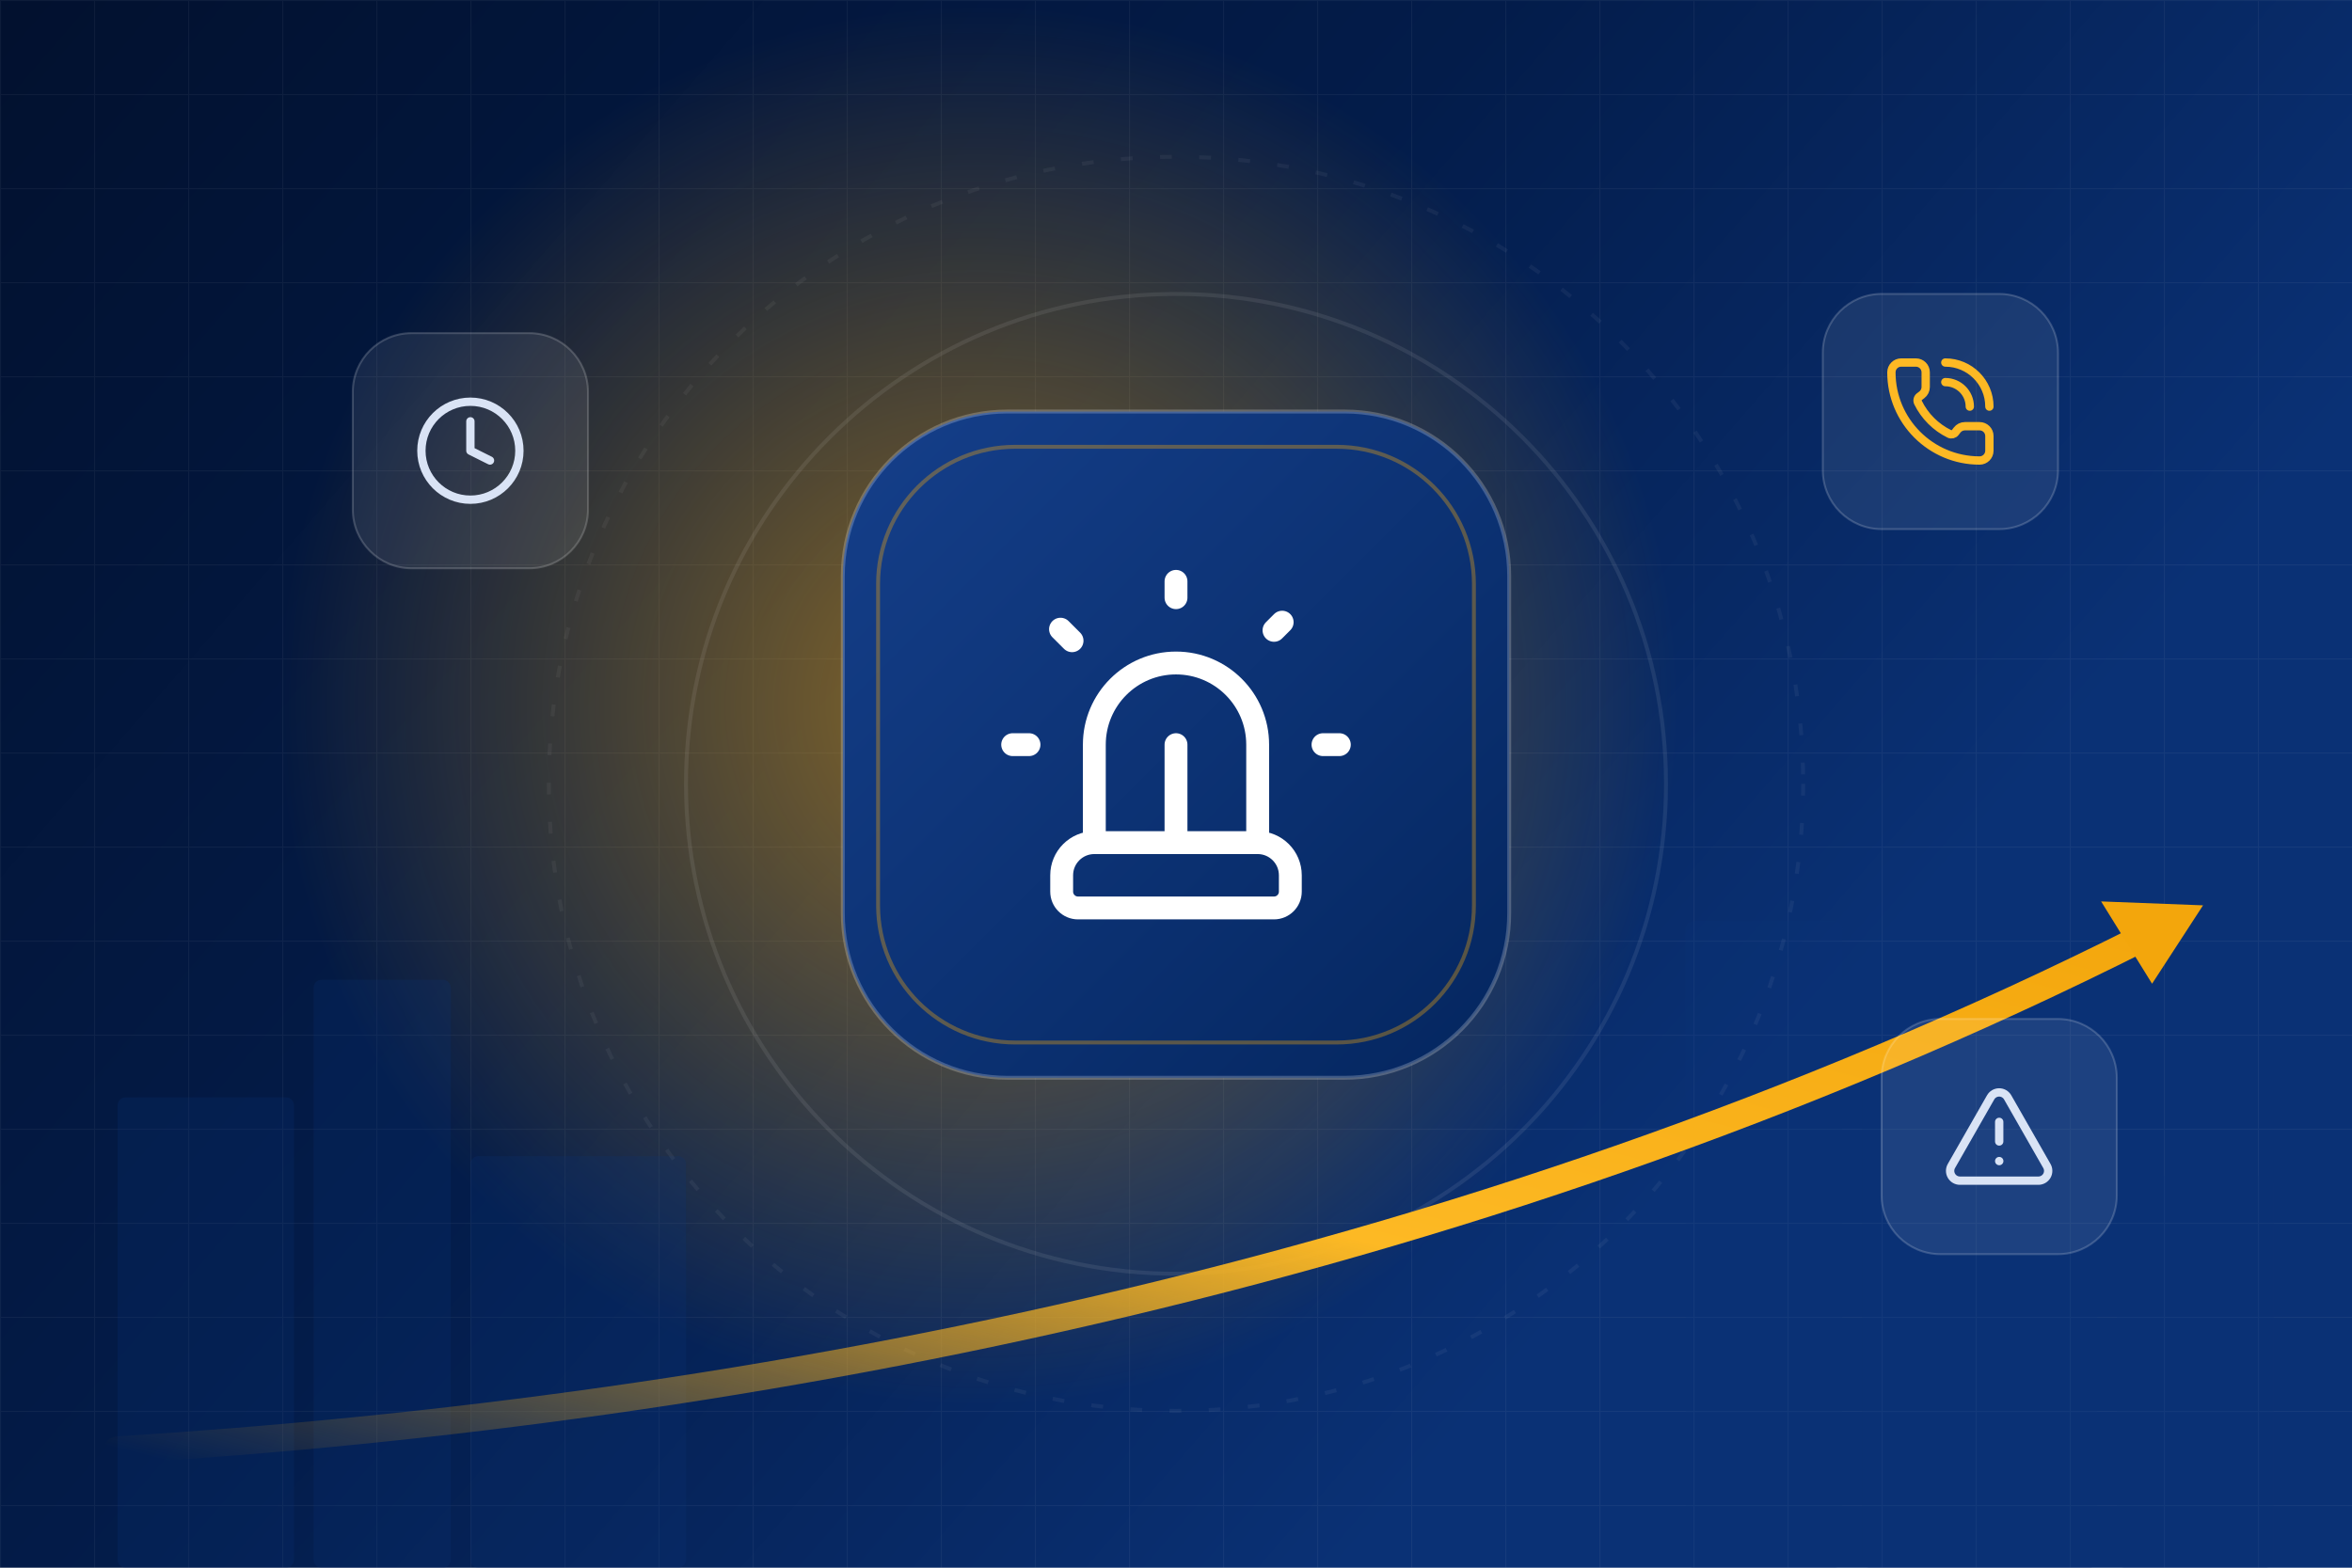
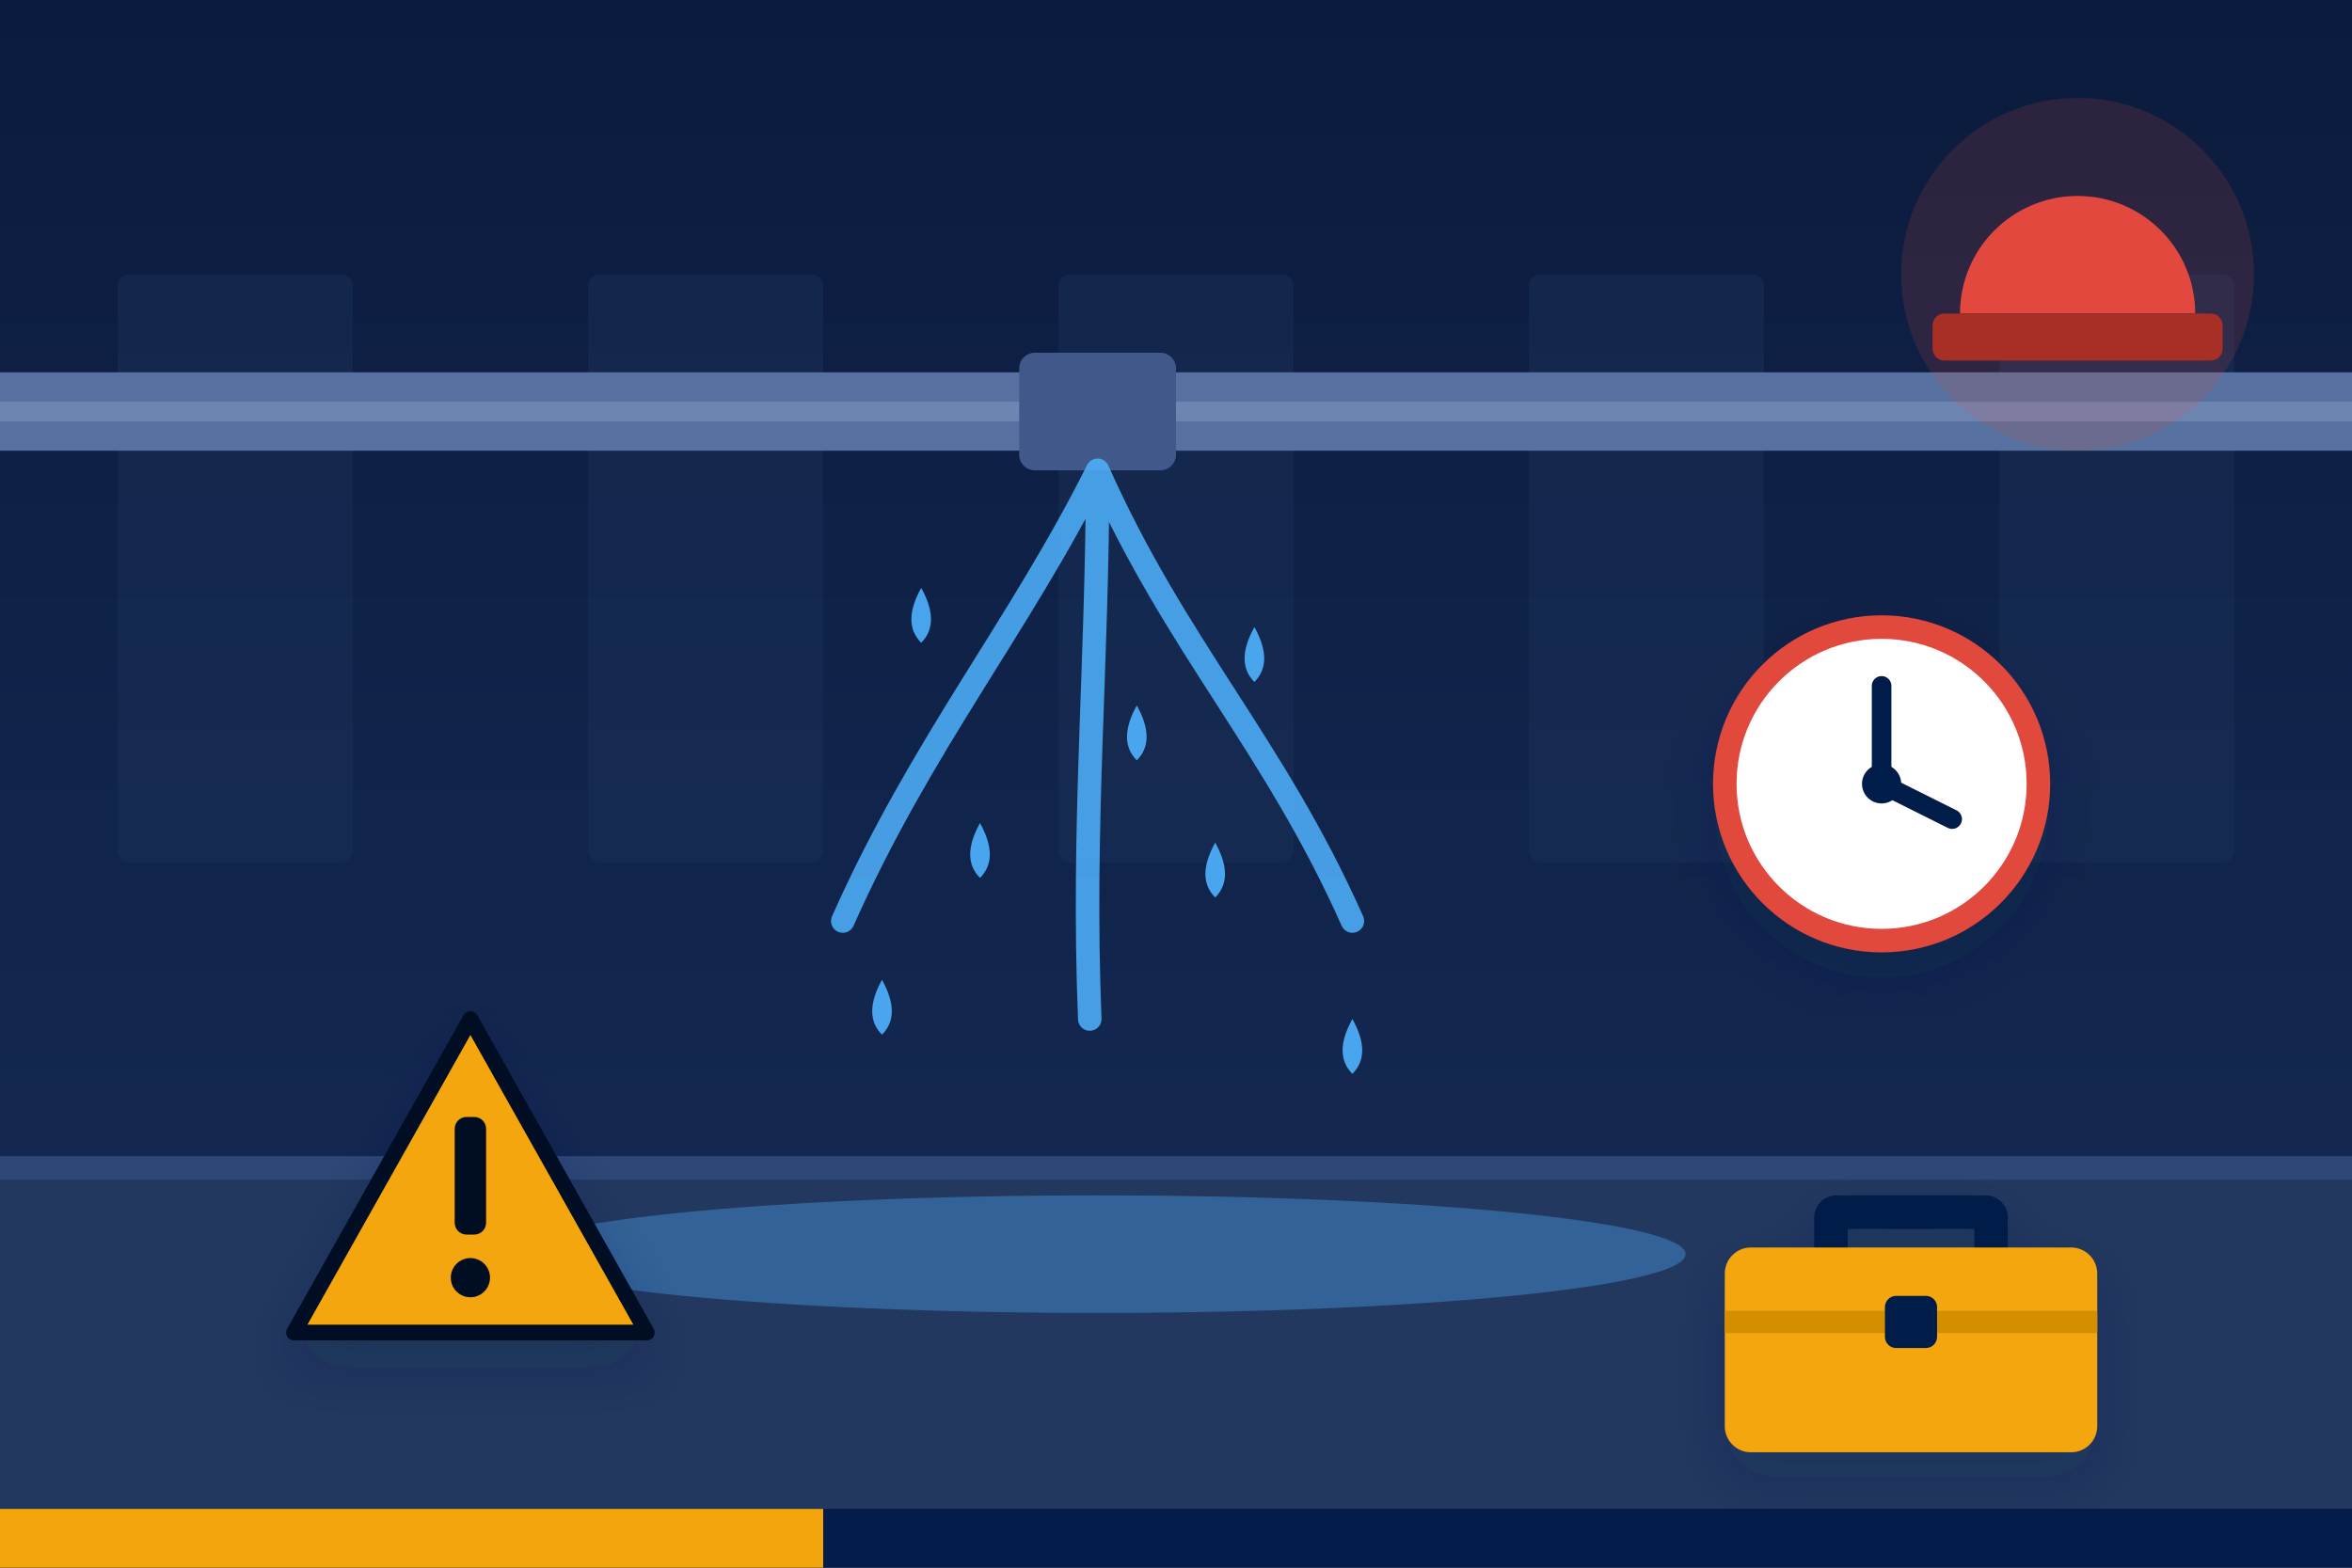
<svg xmlns="http://www.w3.org/2000/svg" viewBox="0 0 1200 800" role="img" aria-label="emergency maintenance illustration">
  <defs>
-     <linearGradient id="bg" gradientTransform="rotate(30)">
-       <stop offset="0" stop-color="#02112f" />
-       <stop offset="0.55" stop-color="#031c4a" />
-       <stop offset="1" stop-color="#0a3175" />
+     <linearGradient id="wall" x1="0" y1="0" x2="0" y2="1">
+       <stop offset="0" stop-color="#eef3fb" />
+       <stop offset="1" stop-color="#dfe8f6" />
    </linearGradient>
-     <radialGradient id="glow" cx="0.5" cy="0.5" r="0.5">
-       <stop offset="0" stop-color="#f3a60c" stop-opacity="0.55" />
-       <stop offset="1" stop-color="#f3a60c" stop-opacity="0" />
-     </radialGradient>
-     <linearGradient id="tile" x1="0" y1="0" x2="1" y2="1">
-       <stop offset="0" stop-color="#153f8a" />
-       <stop offset="1" stop-color="#04265f" />
+     <linearGradient id="floor" x1="0" y1="0" x2="0" y2="1">
+       <stop offset="0" stop-color="#c9d6ea" />
+       <stop offset="1" stop-color="#b3c3dc" />
    </linearGradient>
-     <linearGradient id="swoosh" x1="0" y1="1" x2="1" y2="0">
-       <stop offset="0" stop-color="#f3a60c" stop-opacity="0" />
-       <stop offset="0.5" stop-color="#fdb924" />
+     <linearGradient id="night" x1="0" y1="0" x2="0" y2="1">
+       <stop offset="0" stop-color="#0b1b3d" />
+       <stop offset="1" stop-color="#162c58" />
+     </linearGradient>
+     <linearGradient id="sky" x1="0" y1="0" x2="0" y2="1">
+       <stop offset="0" stop-color="#7cc0f5" />
+       <stop offset="0.7" stop-color="#cfe7fb" />
+       <stop offset="1" stop-color="#f6e7c8" />
+     </linearGradient>
+     <linearGradient id="glass" x1="0" y1="0" x2="1" y2="1">
+       <stop offset="0" stop-color="#8fc3ef" />
+       <stop offset="0.5" stop-color="#3f79c4" />
+       <stop offset="1" stop-color="#1d4fa3" />
+     </linearGradient>
+     <linearGradient id="metal" x1="0" y1="0" x2="1" y2="0">
+       <stop offset="0" stop-color="#d6deea" />
+       <stop offset="0.5" stop-color="#f4f7fb" />
+       <stop offset="1" stop-color="#b8c4d6" />
+     </linearGradient>
+     <linearGradient id="goldGrad" x1="0" y1="0" x2="0" y2="1">
+       <stop offset="0" stop-color="#fdcf6a" />
      <stop offset="1" stop-color="#f3a60c" />
    </linearGradient>
-     <pattern id="grid" width="48" height="48" patternUnits="userSpaceOnUse">
-       <path d="M48 0H0V48" fill="none" stroke="#ffffff" stroke-opacity="0.05" />
-     </pattern>
+     <radialGradient id="lamp" cx="0.5" cy="0.5" r="0.5">
+       <stop offset="0" stop-color="#fff3c4" stop-opacity="0.95" />
+       <stop offset="1" stop-color="#fff3c4" stop-opacity="0" />
+     </radialGradient>
+     <filter id="shadow" x="-20%" y="-20%" width="140%" height="160%">
+       <feDropShadow dx="0" dy="14" stdDeviation="14" flood-color="#031c4a" flood-opacity="0.22" />
+     </filter>
  </defs>
-   <rect width="1200" height="800" fill="url(#bg)" />
-   <rect width="1200" height="800" fill="url(#grid)" />
-   <circle cx="499" cy="360" r="360" fill="url(#glow)" />
-   <g opacity="0.22" fill="#0a3175">
-     <rect x="60" y="560" width="90" height="240" rx="4" />
-     <rect x="160" y="500" width="70" height="300" rx="4" />
-     <rect x="240" y="590" width="110" height="210" rx="4" />
-     <rect x="860" y="470" width="80" height="330" rx="4" />
-     <rect x="950" y="540" width="120" height="260" rx="4" />
-     <rect x="1080" y="600" width="80" height="200" rx="4" />
+   <rect width="1200" height="800" fill="url(#night)" />
+   <rect y="600" width="1200" height="170" fill="#22385f" />
+   <rect y="590" width="1200" height="12" fill="#2d4776" />
+   <g opacity="0.5">
+     <rect x="60" y="140" width="120" height="300" rx="6" fill="#1a2f57" />
+     <rect x="300" y="140" width="120" height="300" rx="6" fill="#1a2f57" />
+     <rect x="540" y="140" width="120" height="300" rx="6" fill="#1a2f57" />
+     <rect x="780" y="140" width="120" height="300" rx="6" fill="#1a2f57" />
+     <rect x="1020" y="140" width="120" height="300" rx="6" fill="#1a2f57" />
  </g>
-   <circle cx="600" cy="400" r="250" fill="none" stroke="#ffffff" stroke-opacity="0.08" stroke-width="2" />
-   <circle cx="600" cy="400" r="320" fill="none" stroke="#ffffff" stroke-opacity="0.05" stroke-width="2" stroke-dasharray="6 14" />
-   <path d="M60 740 C 380 720, 760 650, 1110 470" fill="none" stroke="url(#swoosh)" stroke-width="14" stroke-linecap="round" />
-   <path d="M1124 462 l-52 -2 l26 42 z" fill="#f3a60c" />
-   <g transform="translate(430 210)">
-     <rect width="340" height="340" rx="84" fill="url(#tile)" stroke="#ffffff" stroke-opacity="0.22" stroke-width="2" />
-     <rect x="18" y="18" width="304" height="304" rx="70" fill="none" stroke="#f3a60c" stroke-opacity="0.35" stroke-width="2" />
-     <g transform="translate(70 70)">
-       <g transform="scale(8.333333)" fill="none" stroke="#ffffff" stroke-width="1.4" stroke-linecap="round" stroke-linejoin="round">
-         <path d="M7 18v-6a5 5 0 1 1 10 0v6" />
-         <path d="M5 21a1 1 0 0 0 1 1h12a1 1 0 0 0 1-1v-1a2 2 0 0 0-2-2H7a2 2 0 0 0-2 2z" />
-         <path d="M21 12h1" />
-         <path d="M18.5 4.5 18 5" />
-         <path d="M2 12h1" />
-         <path d="M12 2v1" />
-         <path d="m4.929 4.929.707.707" />
-         <path d="M12 12v6" />
-       </g>
-     </g>
+   <path d="M0 210 h1200" stroke="#56719f" stroke-width="40" />
+   <path d="M0 210 h1200" stroke="#7b93bd" stroke-width="10" opacity="0.6" />
+   <rect x="520" y="180" width="80" height="60" rx="8" fill="#41598a" />
+   <path d="M560 240 C 520 320, 470 380, 430 470 M560 240 C 600 330, 650 380, 690 470 M560 240 C 560 340, 552 420, 556 520" stroke="#4fb3ff" stroke-width="12" stroke-linecap="round" fill="none" opacity="0.85" />
+   <g fill="#4fb3ff" opacity="0.9">
+     <path d="M470 300 q-10 18 0 28 q10 -10 0 -28z" />
+     <path d="M640 320 q-10 18 0 28 q10 -10 0 -28z" />
+     <path d="M500 420 q-10 18 0 28 q10 -10 0 -28z" />
+     <path d="M620 430 q-10 18 0 28 q10 -10 0 -28z" />
+     <path d="M580 360 q-10 18 0 28 q10 -10 0 -28z" />
+     <path d="M450 500 q-10 18 0 28 q10 -10 0 -28z" />
+     <path d="M690 520 q-10 18 0 28 q10 -10 0 -28z" />
  </g>
-   <g transform="translate(180 170)">
-     <rect width="120" height="120" rx="30" fill="#ffffff" fill-opacity="0.08" stroke="#ffffff" stroke-opacity="0.18" />
-     <g transform="translate(30 30)">
-       <g transform="scale(2.5)" fill="none" stroke="#d9e3f5" stroke-width="1.7" stroke-linecap="round" stroke-linejoin="round">
-         <path d="M12 6v6l4 2" />
-         <circle cx="12" cy="12" r="10" />
-       </g>
-     </g>
+   <ellipse cx="560" cy="640" rx="300" ry="30" fill="#4fb3ff" opacity="0.35" />
+   <g transform="translate(150 520)" filter="url(#shadow)">
+     <path d="M90 0 L180 160 H0z" fill="#f3a60c" stroke="#020b20" stroke-width="8" stroke-linejoin="round" />
+     <rect x="82" y="50" width="16" height="60" rx="6" fill="#020b20" />
+     <circle cx="90" cy="132" r="10" fill="#020b20" />
  </g>
-   <g transform="translate(930 150)">
-     <rect width="120" height="120" rx="30" fill="#ffffff" fill-opacity="0.08" stroke="#ffffff" stroke-opacity="0.18" />
-     <g transform="translate(30 30)">
-       <g transform="scale(2.5)" fill="none" stroke="#fdb924" stroke-width="1.7" stroke-linecap="round" stroke-linejoin="round">
-         <path d="M13 2a9 9 0 0 1 9 9" />
-         <path d="M13 6a5 5 0 0 1 5 5" />
-         <path d="M13.832 16.568a1 1 0 0 0 1.213-.303l.355-.465A2 2 0 0 1 17 15h3a2 2 0 0 1 2 2v3a2 2 0 0 1-2 2A18 18 0 0 1 2 4a2 2 0 0 1 2-2h3a2 2 0 0 1 2 2v3a2 2 0 0 1-.8 1.6l-.468.351a1 1 0 0 0-.292 1.233 14 14 0 0 0 6.392 6.384" />
-       </g>
-     </g>
+   <g transform="translate(960 400)" filter="url(#shadow)">
+     <circle r="80" fill="#ffffff" />
+     <circle r="80" fill="none" stroke="#e2483d" stroke-width="12" />
+     <line x1="0" y1="0" x2="0" y2="-50" stroke="#031c4a" stroke-width="10" stroke-linecap="round" />
+     <line x1="0" y1="0" x2="36" y2="18" stroke="#031c4a" stroke-width="10" stroke-linecap="round" />
+     <circle r="10" fill="#031c4a" />
  </g>
-   <g transform="translate(960 520)">
-     <rect width="120" height="120" rx="30" fill="#ffffff" fill-opacity="0.08" stroke="#ffffff" stroke-opacity="0.18" />
-     <g transform="translate(30 30)">
-       <g transform="scale(2.5)" fill="none" stroke="#d9e3f5" stroke-width="1.7" stroke-linecap="round" stroke-linejoin="round">
-         <path d="m21.73 18-8-14a2 2 0 0 0-3.48 0l-8 14A2 2 0 0 0 4 21h16a2 2 0 0 0 1.73-3" />
-         <path d="M12 9v4" />
-         <path d="M12 17h.01" />
-       </g>
-     </g>
+   <g transform="translate(1000 80)">
+     <path d="M0 80 a60 60 0 0 1 120 0z" fill="#e2483d" />
+     <rect x="-14" y="80" width="148" height="24" rx="6" fill="#9c2a22" />
+     <circle cx="60" cy="60" r="90" fill="#e2483d" opacity="0.15" />
  </g>
+   <g transform="translate(880 610) scale(0.95)" filter="url(#shadow)">
+     <path d="M60 0 h80 a12 12 0 0 1 12 12 v18 h-18 v-12 h-68 v12 h-18 v-18 a12 12 0 0 1 12 -12z" fill="#031c4a" />
+     <rect x="0" y="28" width="200" height="110" rx="14" fill="#f3a60c" />
+     <rect x="0" y="62" width="200" height="12" fill="#d48f06" />
+     <rect x="86" y="54" width="28" height="28" rx="6" fill="#031c4a" />
+   </g>
+   <rect y="770" width="1200" height="30" fill="#031c4a" />
+   <rect y="770" width="420" height="30" fill="#f3a60c" />
</svg>
